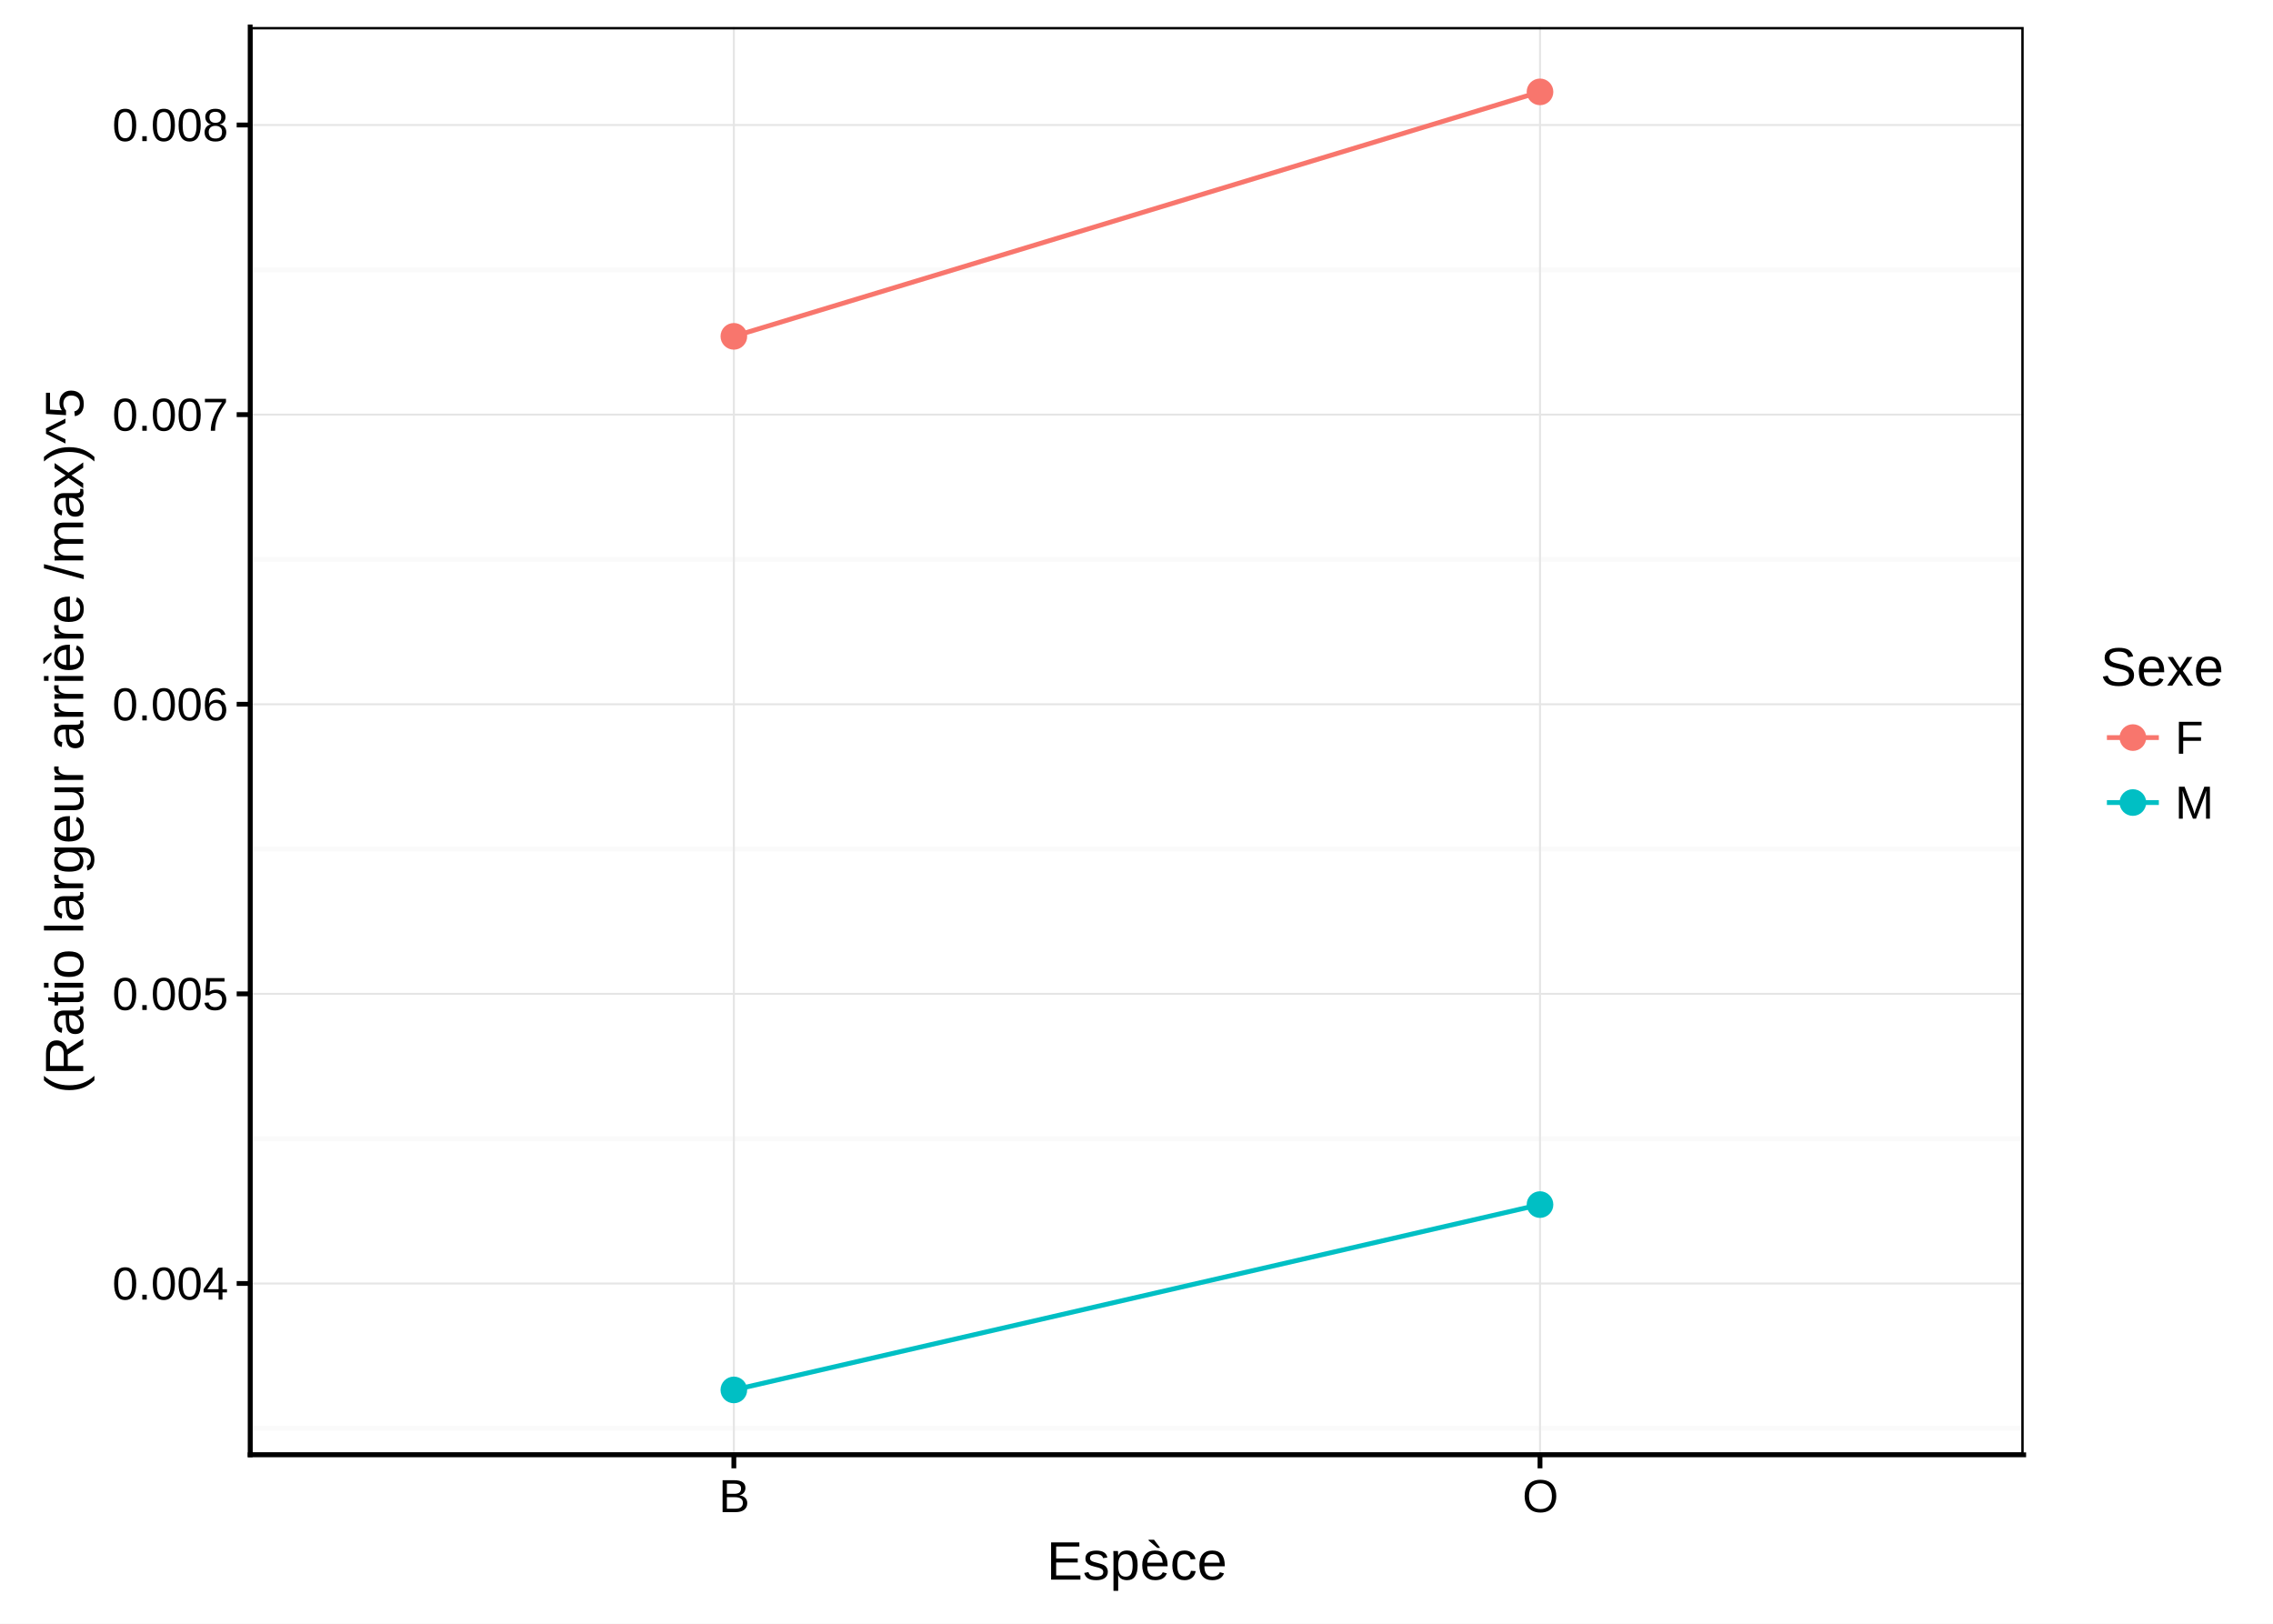
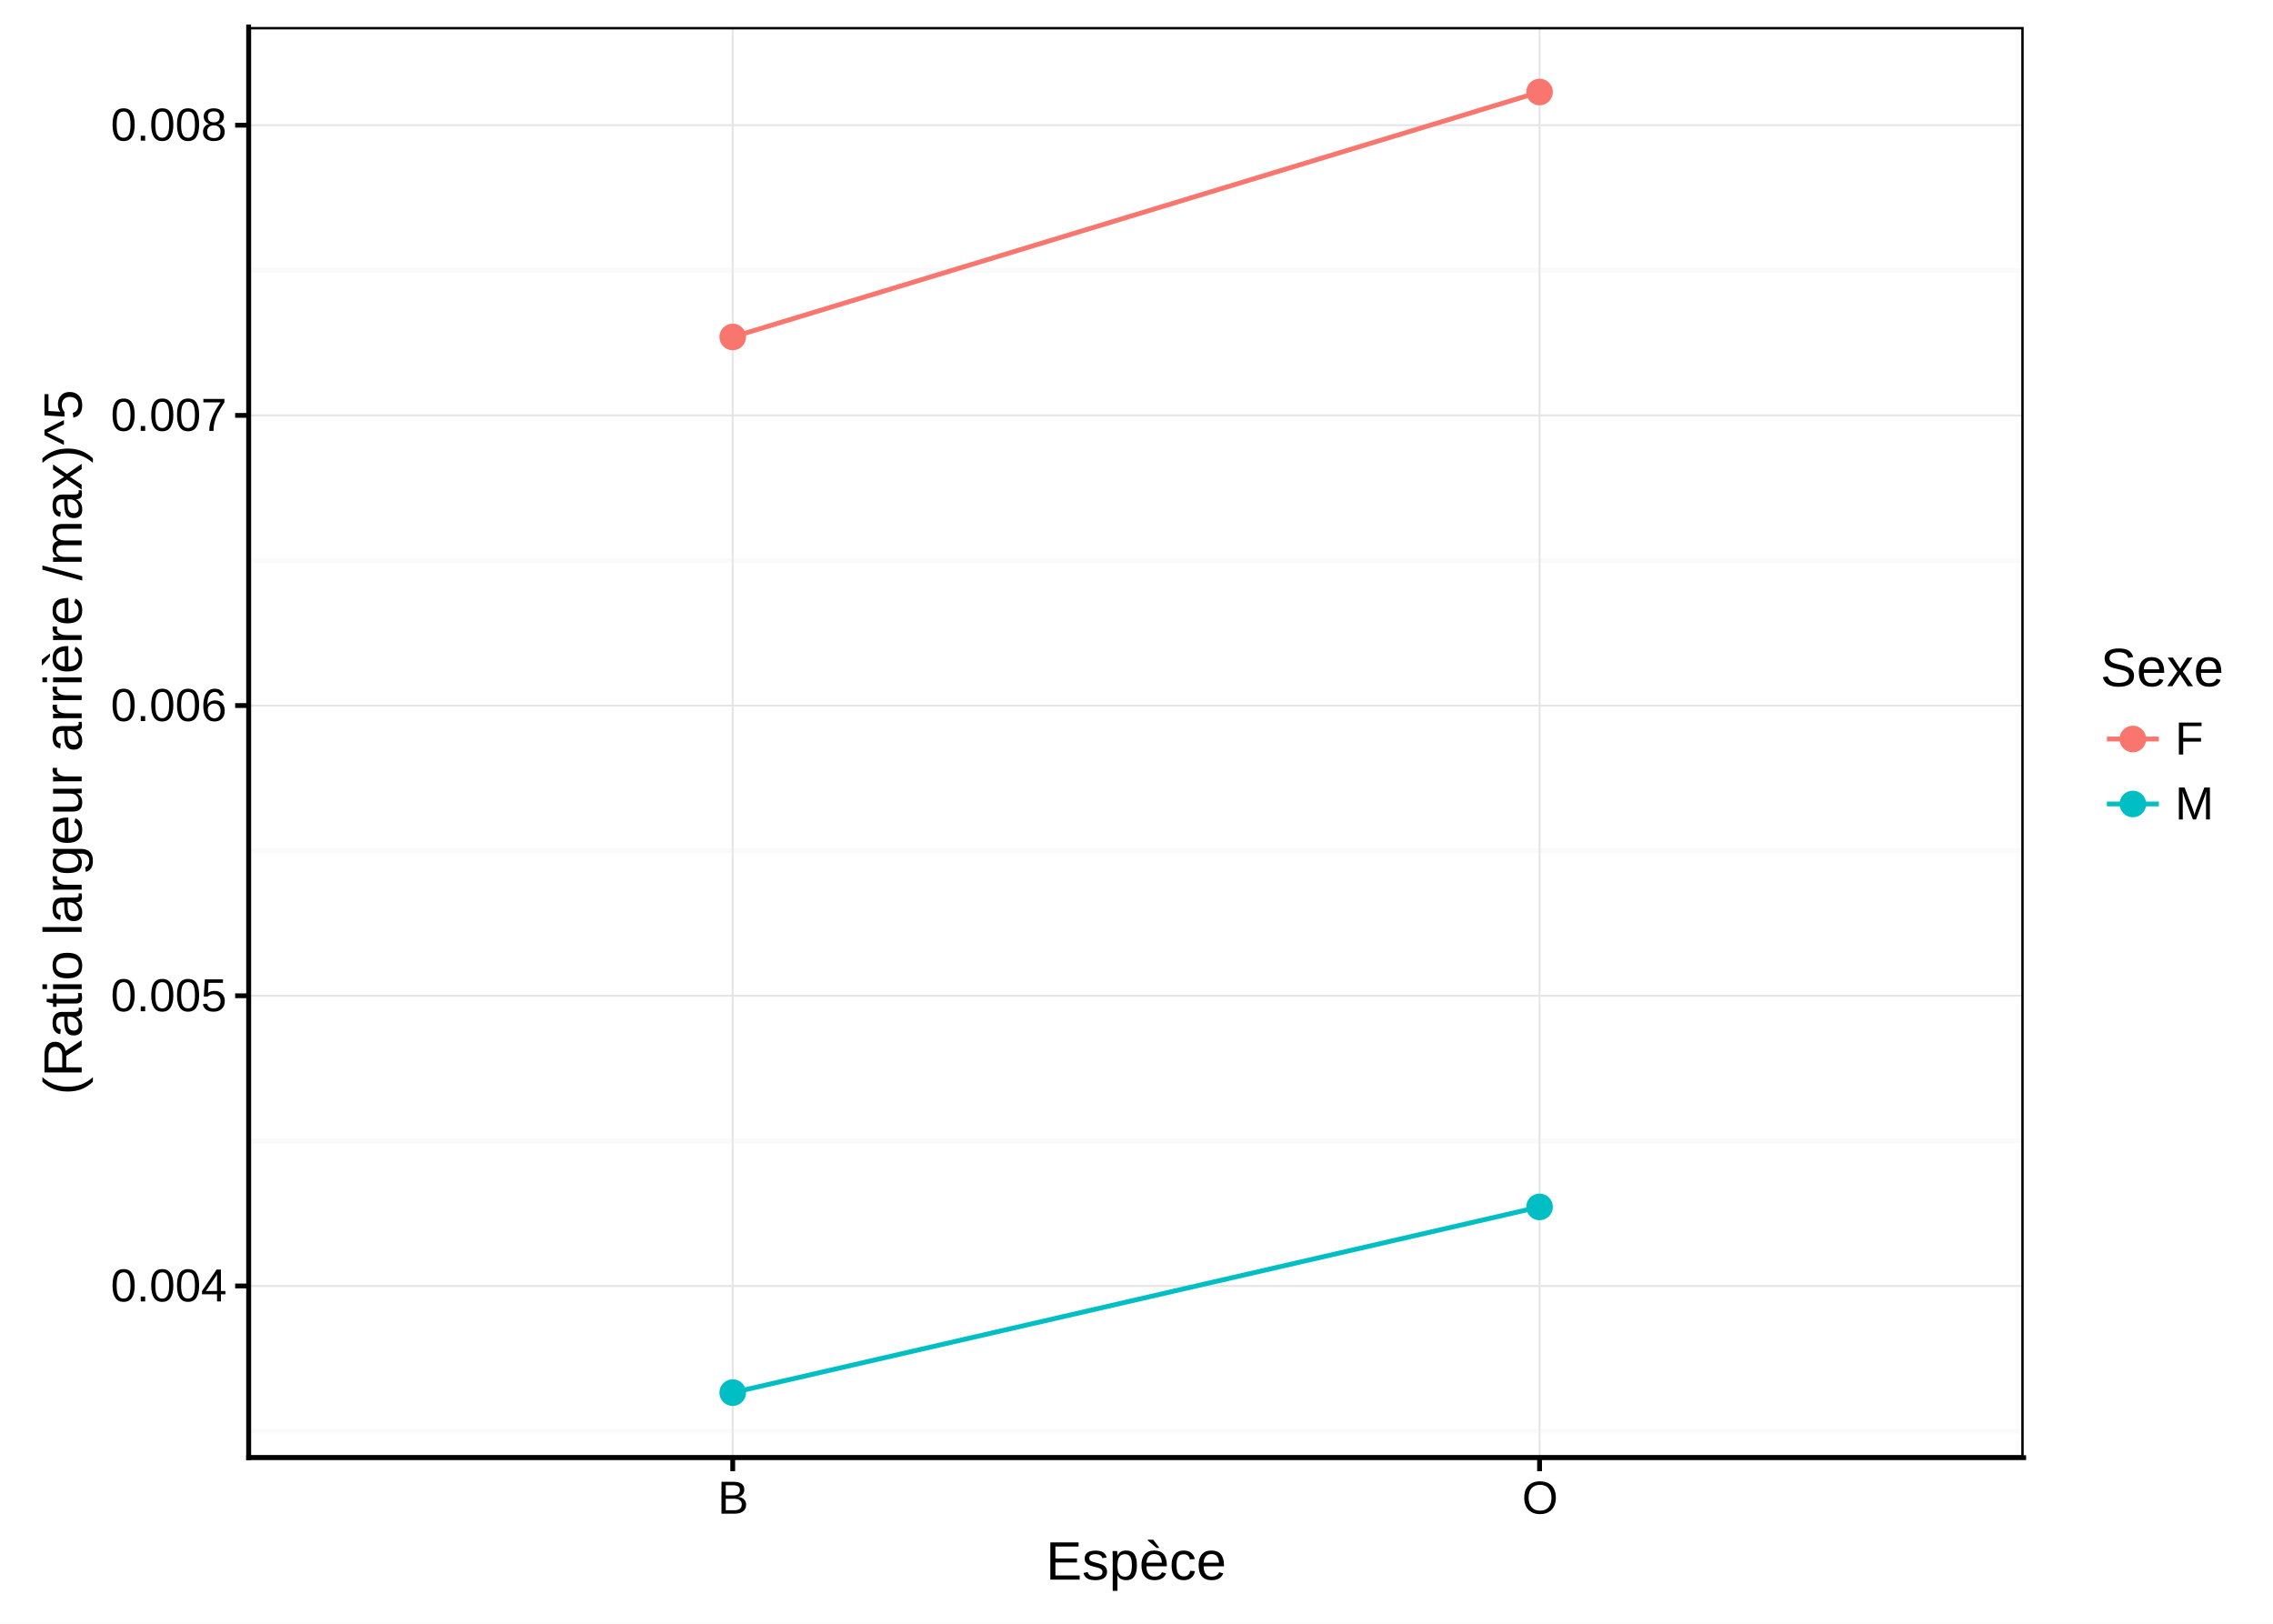
<svg xmlns="http://www.w3.org/2000/svg" viewBox="0 0 504.00 360.00">
  <defs>
    <style type="text/css">
    line, polyline, path, rect, circle {
      fill: none;
      stroke: #000000;
      stroke-linecap: round;
      stroke-linejoin: round;
      stroke-miterlimit: 10.00;
    }
  </style>
  </defs>
  <rect width="100%" height="100%" style="stroke: none; fill: #FFFFFF;" />
  <rect x="0.00" y="0.00" width="504.00" height="360.00" style="stroke-width: 0.00; stroke: none;" />
  <defs>
-     <clipPath id="cpNTUuNDcwMXw0NDguNzE3fDMyMi41NTR8NS45Nzc1OA==">
-       <rect x="55.47" y="5.98" width="393.25" height="316.58" />
+     <clipPath id="cpNTUuMTI2NHw0NDguNzE3fDMyMy4xNzl8NS45Nzc1OA==">
+       <rect x="55.13" y="5.98" width="393.59" height="317.20" />
    </clipPath>
  </defs>
-   <rect x="55.47" y="5.98" width="393.25" height="316.58" style="stroke-width: 0.00; stroke: none; fill: #FFFFFF;" clip-path="url(#cpNTUuNDcwMXw0NDguNzE3fDMyMi41NTR8NS45Nzc1OA==)" />
-   <polyline points="55.47,316.67 448.72,316.67 " style="stroke-width: 1.07; stroke: #FAFAFA; stroke-linecap: butt;" clip-path="url(#cpNTUuNDcwMXw0NDguNzE3fDMyMi41NTR8NS45Nzc1OA==)" />
-   <polyline points="55.47,252.46 448.72,252.46 " style="stroke-width: 1.07; stroke: #FAFAFA; stroke-linecap: butt;" clip-path="url(#cpNTUuNDcwMXw0NDguNzE3fDMyMi41NTR8NS45Nzc1OA==)" />
-   <polyline points="55.47,188.24 448.72,188.24 " style="stroke-width: 1.07; stroke: #FAFAFA; stroke-linecap: butt;" clip-path="url(#cpNTUuNDcwMXw0NDguNzE3fDMyMi41NTR8NS45Nzc1OA==)" />
-   <polyline points="55.47,124.03 448.72,124.03 " style="stroke-width: 1.07; stroke: #FAFAFA; stroke-linecap: butt;" clip-path="url(#cpNTUuNDcwMXw0NDguNzE3fDMyMi41NTR8NS45Nzc1OA==)" />
-   <polyline points="55.47,59.82 448.72,59.82 " style="stroke-width: 1.07; stroke: #FAFAFA; stroke-linecap: butt;" clip-path="url(#cpNTUuNDcwMXw0NDguNzE3fDMyMi41NTR8NS45Nzc1OA==)" />
-   <polyline points="55.47,284.56 448.72,284.56 " style="stroke-width: 0.43; stroke: #E5E5E5; stroke-linecap: butt;" clip-path="url(#cpNTUuNDcwMXw0NDguNzE3fDMyMi41NTR8NS45Nzc1OA==)" />
-   <polyline points="55.47,220.35 448.72,220.35 " style="stroke-width: 0.43; stroke: #E5E5E5; stroke-linecap: butt;" clip-path="url(#cpNTUuNDcwMXw0NDguNzE3fDMyMi41NTR8NS45Nzc1OA==)" />
-   <polyline points="55.47,156.14 448.72,156.14 " style="stroke-width: 0.43; stroke: #E5E5E5; stroke-linecap: butt;" clip-path="url(#cpNTUuNDcwMXw0NDguNzE3fDMyMi41NTR8NS45Nzc1OA==)" />
-   <polyline points="55.47,91.93 448.72,91.93 " style="stroke-width: 0.43; stroke: #E5E5E5; stroke-linecap: butt;" clip-path="url(#cpNTUuNDcwMXw0NDguNzE3fDMyMi41NTR8NS45Nzc1OA==)" />
-   <polyline points="55.47,27.71 448.72,27.71 " style="stroke-width: 0.43; stroke: #E5E5E5; stroke-linecap: butt;" clip-path="url(#cpNTUuNDcwMXw0NDguNzE3fDMyMi41NTR8NS45Nzc1OA==)" />
-   <polyline points="162.72,322.55 162.72,5.98 " style="stroke-width: 0.43; stroke: #E5E5E5; stroke-linecap: butt;" clip-path="url(#cpNTUuNDcwMXw0NDguNzE3fDMyMi41NTR8NS45Nzc1OA==)" />
-   <polyline points="341.47,322.55 341.47,5.98 " style="stroke-width: 0.43; stroke: #E5E5E5; stroke-linecap: butt;" clip-path="url(#cpNTUuNDcwMXw0NDguNzE3fDMyMi41NTR8NS45Nzc1OA==)" />
-   <polyline points="162.72,74.57 341.47,20.37 " style="stroke-width: 1.07; stroke: #F8766D; stroke-linecap: butt;" clip-path="url(#cpNTUuNDcwMXw0NDguNzE3fDMyMi41NTR8NS45Nzc1OA==)" />
-   <polyline points="162.72,308.16 341.47,267.07 " style="stroke-width: 1.07; stroke: #00BFC4; stroke-linecap: butt;" clip-path="url(#cpNTUuNDcwMXw0NDguNzE3fDMyMi41NTR8NS45Nzc1OA==)" />
-   <circle cx="162.72" cy="74.57" r="1.95pt" style="stroke-width: 0.71; stroke: #F8766D; fill: #F8766D;" clip-path="url(#cpNTUuNDcwMXw0NDguNzE3fDMyMi41NTR8NS45Nzc1OA==)" />
-   <circle cx="162.72" cy="308.16" r="1.95pt" style="stroke-width: 0.71; stroke: #00BFC4; fill: #00BFC4;" clip-path="url(#cpNTUuNDcwMXw0NDguNzE3fDMyMi41NTR8NS45Nzc1OA==)" />
-   <circle cx="341.47" cy="20.37" r="1.95pt" style="stroke-width: 0.71; stroke: #F8766D; fill: #F8766D;" clip-path="url(#cpNTUuNDcwMXw0NDguNzE3fDMyMi41NTR8NS45Nzc1OA==)" />
-   <circle cx="341.47" cy="267.07" r="1.95pt" style="stroke-width: 0.71; stroke: #00BFC4; fill: #00BFC4;" clip-path="url(#cpNTUuNDcwMXw0NDguNzE3fDMyMi41NTR8NS45Nzc1OA==)" />
-   <rect x="55.47" y="5.98" width="393.25" height="316.58" style="stroke-width: 1.07;" clip-path="url(#cpNTUuNDcwMXw0NDguNzE3fDMyMi41NTR8NS45Nzc1OA==)" />
+   <rect x="55.13" y="5.98" width="393.59" height="317.20" style="stroke-width: 0.00; stroke: none; fill: #FFFFFF;" clip-path="url(#cpNTUuMTI2NHw0NDguNzE3fDMyMy4xNzl8NS45Nzc1OA==)" />
+   <polyline points="55.13,317.28 448.72,317.28 " style="stroke-width: 1.07; stroke: #FAFAFA; stroke-linecap: butt;" clip-path="url(#cpNTUuMTI2NHw0NDguNzE3fDMyMy4xNzl8NS45Nzc1OA==)" />
+   <polyline points="55.13,252.94 448.72,252.94 " style="stroke-width: 1.07; stroke: #FAFAFA; stroke-linecap: butt;" clip-path="url(#cpNTUuMTI2NHw0NDguNzE3fDMyMy4xNzl8NS45Nzc1OA==)" />
+   <polyline points="55.13,188.60 448.72,188.60 " style="stroke-width: 1.07; stroke: #FAFAFA; stroke-linecap: butt;" clip-path="url(#cpNTUuMTI2NHw0NDguNzE3fDMyMy4xNzl8NS45Nzc1OA==)" />
+   <polyline points="55.13,124.27 448.72,124.27 " style="stroke-width: 1.07; stroke: #FAFAFA; stroke-linecap: butt;" clip-path="url(#cpNTUuMTI2NHw0NDguNzE3fDMyMy4xNzl8NS45Nzc1OA==)" />
+   <polyline points="55.13,59.93 448.72,59.93 " style="stroke-width: 1.07; stroke: #FAFAFA; stroke-linecap: butt;" clip-path="url(#cpNTUuMTI2NHw0NDguNzE3fDMyMy4xNzl8NS45Nzc1OA==)" />
+   <polyline points="55.13,285.11 448.72,285.11 " style="stroke-width: 0.43; stroke: #E5E5E5; stroke-linecap: butt;" clip-path="url(#cpNTUuMTI2NHw0NDguNzE3fDMyMy4xNzl8NS45Nzc1OA==)" />
+   <polyline points="55.13,220.77 448.72,220.77 " style="stroke-width: 0.43; stroke: #E5E5E5; stroke-linecap: butt;" clip-path="url(#cpNTUuMTI2NHw0NDguNzE3fDMyMy4xNzl8NS45Nzc1OA==)" />
+   <polyline points="55.13,156.43 448.72,156.43 " style="stroke-width: 0.43; stroke: #E5E5E5; stroke-linecap: butt;" clip-path="url(#cpNTUuMTI2NHw0NDguNzE3fDMyMy4xNzl8NS45Nzc1OA==)" />
+   <polyline points="55.13,92.10 448.72,92.10 " style="stroke-width: 0.43; stroke: #E5E5E5; stroke-linecap: butt;" clip-path="url(#cpNTUuMTI2NHw0NDguNzE3fDMyMy4xNzl8NS45Nzc1OA==)" />
+   <polyline points="55.13,27.76 448.72,27.76 " style="stroke-width: 0.43; stroke: #E5E5E5; stroke-linecap: butt;" clip-path="url(#cpNTUuMTI2NHw0NDguNzE3fDMyMy4xNzl8NS45Nzc1OA==)" />
+   <polyline points="162.47,323.18 162.47,5.98 " style="stroke-width: 0.43; stroke: #E5E5E5; stroke-linecap: butt;" clip-path="url(#cpNTUuMTI2NHw0NDguNzE3fDMyMy4xNzl8NS45Nzc1OA==)" />
+   <polyline points="341.37,323.18 341.37,5.98 " style="stroke-width: 0.43; stroke: #E5E5E5; stroke-linecap: butt;" clip-path="url(#cpNTUuMTI2NHw0NDguNzE3fDMyMy4xNzl8NS45Nzc1OA==)" />
+   <polyline points="162.47,74.71 341.37,20.40 " style="stroke-width: 1.07; stroke: #F8766D; stroke-linecap: butt;" clip-path="url(#cpNTUuMTI2NHw0NDguNzE3fDMyMy4xNzl8NS45Nzc1OA==)" />
+   <polyline points="162.47,308.76 341.37,267.59 " style="stroke-width: 1.07; stroke: #00BFC4; stroke-linecap: butt;" clip-path="url(#cpNTUuMTI2NHw0NDguNzE3fDMyMy4xNzl8NS45Nzc1OA==)" />
+   <circle cx="162.47" cy="74.71" r="1.95pt" style="stroke-width: 0.71; stroke: #F8766D; fill: #F8766D;" clip-path="url(#cpNTUuMTI2NHw0NDguNzE3fDMyMy4xNzl8NS45Nzc1OA==)" />
+   <circle cx="162.47" cy="308.76" r="1.95pt" style="stroke-width: 0.71; stroke: #00BFC4; fill: #00BFC4;" clip-path="url(#cpNTUuMTI2NHw0NDguNzE3fDMyMy4xNzl8NS45Nzc1OA==)" />
+   <circle cx="341.37" cy="20.40" r="1.95pt" style="stroke-width: 0.71; stroke: #F8766D; fill: #F8766D;" clip-path="url(#cpNTUuMTI2NHw0NDguNzE3fDMyMy4xNzl8NS45Nzc1OA==)" />
+   <circle cx="341.37" cy="267.59" r="1.95pt" style="stroke-width: 0.71; stroke: #00BFC4; fill: #00BFC4;" clip-path="url(#cpNTUuMTI2NHw0NDguNzE3fDMyMy4xNzl8NS45Nzc1OA==)" />
+   <rect x="55.13" y="5.98" width="393.59" height="317.20" style="stroke-width: 1.07;" clip-path="url(#cpNTUuMTI2NHw0NDguNzE3fDMyMy4xNzl8NS45Nzc1OA==)" />
  <defs>
    <clipPath id="cpMHw1MDR8MzYwfDA=">
      <rect x="0.00" y="0.00" width="504.00" height="360.00" />
    </clipPath>
  </defs>
-   <polyline points="55.47,322.55 55.47,5.98 " style="stroke-width: 1.07; stroke-linecap: square;" clip-path="url(#cpMHw1MDR8MzYwfDA=)" />
+   <polyline points="55.13,323.18 55.13,5.98 " style="stroke-width: 1.07; stroke-linecap: square;" clip-path="url(#cpMHw1MDR8MzYwfDA=)" />
  <g clip-path="url(#cpMHw1MDR8MzYwfDA=)">
-     <text x="24.90" y="288.14" style="font-size: 10.28px; font-family: Arial;" textLength="25.02px" lengthAdjust="spacingAndGlyphs">0.004</text>
+     <text x="24.55" y="288.55" style="font-size: 10.28px; font-family: Liberation Sans;" textLength="25.02px" lengthAdjust="spacingAndGlyphs">0.004</text>
  </g>
  <g clip-path="url(#cpMHw1MDR8MzYwfDA=)">
-     <text x="24.90" y="223.93" style="font-size: 10.28px; font-family: Arial;" textLength="25.02px" lengthAdjust="spacingAndGlyphs">0.005</text>
+     <text x="24.55" y="224.21" style="font-size: 10.28px; font-family: Liberation Sans;" textLength="25.02px" lengthAdjust="spacingAndGlyphs">0.005</text>
  </g>
  <g clip-path="url(#cpMHw1MDR8MzYwfDA=)">
-     <text x="24.90" y="159.72" style="font-size: 10.28px; font-family: Arial;" textLength="25.02px" lengthAdjust="spacingAndGlyphs">0.006</text>
+     <text x="24.55" y="159.87" style="font-size: 10.28px; font-family: Liberation Sans;" textLength="25.02px" lengthAdjust="spacingAndGlyphs">0.006</text>
  </g>
  <g clip-path="url(#cpMHw1MDR8MzYwfDA=)">
-     <text x="24.90" y="95.50" style="font-size: 10.28px; font-family: Arial;" textLength="25.02px" lengthAdjust="spacingAndGlyphs">0.007</text>
+     <text x="24.55" y="95.53" style="font-size: 10.28px; font-family: Liberation Sans;" textLength="25.02px" lengthAdjust="spacingAndGlyphs">0.007</text>
  </g>
  <g clip-path="url(#cpMHw1MDR8MzYwfDA=)">
-     <text x="24.90" y="31.29" style="font-size: 10.28px; font-family: Arial;" textLength="25.02px" lengthAdjust="spacingAndGlyphs">0.008</text>
+     <text x="24.55" y="31.19" style="font-size: 10.28px; font-family: Liberation Sans;" textLength="25.02px" lengthAdjust="spacingAndGlyphs">0.008</text>
  </g>
-   <polyline points="52.48,284.56 55.47,284.56 " style="stroke-width: 1.07; stroke-linecap: butt;" clip-path="url(#cpMHw1MDR8MzYwfDA=)" />
-   <polyline points="52.48,220.35 55.47,220.35 " style="stroke-width: 1.07; stroke-linecap: butt;" clip-path="url(#cpMHw1MDR8MzYwfDA=)" />
-   <polyline points="52.48,156.14 55.47,156.14 " style="stroke-width: 1.07; stroke-linecap: butt;" clip-path="url(#cpMHw1MDR8MzYwfDA=)" />
-   <polyline points="52.48,91.93 55.47,91.93 " style="stroke-width: 1.07; stroke-linecap: butt;" clip-path="url(#cpMHw1MDR8MzYwfDA=)" />
-   <polyline points="52.48,27.71 55.47,27.71 " style="stroke-width: 1.07; stroke-linecap: butt;" clip-path="url(#cpMHw1MDR8MzYwfDA=)" />
-   <polyline points="55.47,322.55 448.72,322.55 " style="stroke-width: 1.07; stroke-linecap: square;" clip-path="url(#cpMHw1MDR8MzYwfDA=)" />
-   <polyline points="162.72,325.54 162.72,322.55 " style="stroke-width: 1.07; stroke-linecap: butt;" clip-path="url(#cpMHw1MDR8MzYwfDA=)" />
-   <polyline points="341.47,325.54 341.47,322.55 " style="stroke-width: 1.07; stroke-linecap: butt;" clip-path="url(#cpMHw1MDR8MzYwfDA=)" />
+   <polyline points="52.14,285.11 55.13,285.11 " style="stroke-width: 1.07; stroke-linecap: butt;" clip-path="url(#cpMHw1MDR8MzYwfDA=)" />
+   <polyline points="52.14,220.77 55.13,220.77 " style="stroke-width: 1.07; stroke-linecap: butt;" clip-path="url(#cpMHw1MDR8MzYwfDA=)" />
+   <polyline points="52.14,156.43 55.13,156.43 " style="stroke-width: 1.07; stroke-linecap: butt;" clip-path="url(#cpMHw1MDR8MzYwfDA=)" />
+   <polyline points="52.14,92.10 55.13,92.10 " style="stroke-width: 1.07; stroke-linecap: butt;" clip-path="url(#cpMHw1MDR8MzYwfDA=)" />
+   <polyline points="52.14,27.76 55.13,27.76 " style="stroke-width: 1.07; stroke-linecap: butt;" clip-path="url(#cpMHw1MDR8MzYwfDA=)" />
+   <polyline points="55.13,323.18 448.72,323.18 " style="stroke-width: 1.07; stroke-linecap: square;" clip-path="url(#cpMHw1MDR8MzYwfDA=)" />
+   <polyline points="162.47,326.17 162.47,323.18 " style="stroke-width: 1.07; stroke-linecap: butt;" clip-path="url(#cpMHw1MDR8MzYwfDA=)" />
+   <polyline points="341.37,326.17 341.37,323.18 " style="stroke-width: 1.07; stroke-linecap: butt;" clip-path="url(#cpMHw1MDR8MzYwfDA=)" />
  <g clip-path="url(#cpMHw1MDR8MzYwfDA=)">
-     <text x="159.38" y="335.26" style="font-size: 10.28px; font-family: Arial;" textLength="6.67px" lengthAdjust="spacingAndGlyphs">B</text>
+     <text x="159.13" y="335.60" style="font-size: 10.28px; font-family: Liberation Sans;" textLength="6.67px" lengthAdjust="spacingAndGlyphs">B</text>
  </g>
  <g clip-path="url(#cpMHw1MDR8MzYwfDA=)">
-     <text x="337.58" y="335.26" style="font-size: 10.28px; font-family: Arial;" textLength="7.78px" lengthAdjust="spacingAndGlyphs">O</text>
+     <text x="337.49" y="335.60" style="font-size: 10.28px; font-family: Liberation Sans;" textLength="7.78px" lengthAdjust="spacingAndGlyphs">O</text>
  </g>
  <g clip-path="url(#cpMHw1MDR8MzYwfDA=)">
-     <text x="232.08" y="350.22" style="font-size: 12.00px; font-family: Arial;" textLength="40.03px" lengthAdjust="spacingAndGlyphs">Espèce</text>
+     <text x="231.91" y="350.22" style="font-size: 12.00px; font-family: Liberation Sans;" textLength="40.03px" lengthAdjust="spacingAndGlyphs">Espèce</text>
  </g>
  <g clip-path="url(#cpMHw1MDR8MzYwfDA=)">
-     <text transform="translate(18.45,242.44) rotate(-90)" style="font-size: 12.00px; font-family: Arial;" textLength="156.35px" lengthAdjust="spacingAndGlyphs">(Ratio largeur arrière /max)^5</text>
+     <text transform="translate(18.11,242.75) rotate(-90)" style="font-size: 12.00px; font-family: Liberation Sans;" textLength="156.35px" lengthAdjust="spacingAndGlyphs">(Ratio largeur arrière /max)^5</text>
  </g>
-   <rect x="460.06" y="137.73" width="37.97" height="53.07" style="stroke-width: 0.75; stroke: none; fill: #FFFFFF;" clip-path="url(#cpMHw1MDR8MzYwfDA=)" />
+   <rect x="460.06" y="138.04" width="37.97" height="53.07" style="stroke-width: 0.75; stroke: none; fill: #FFFFFF;" clip-path="url(#cpMHw1MDR8MzYwfDA=)" />
  <g clip-path="url(#cpMHw1MDR8MzYwfDA=)">
-     <text x="465.73" y="152.00" style="font-size: 12.00px; font-family: Arial;" textLength="27.35px" lengthAdjust="spacingAndGlyphs">Sexe</text>
+     <text x="465.73" y="152.14" style="font-size: 12.00px; font-family: Liberation Sans;" textLength="27.35px" lengthAdjust="spacingAndGlyphs">Sexe</text>
  </g>
-   <line x1="467.17" y1="163.53" x2="478.69" y2="163.53" style="stroke-width: 1.07; stroke: #F8766D; stroke-linecap: butt;" clip-path="url(#cpMHw1MDR8MzYwfDA=)" />
-   <circle cx="472.93" cy="163.53" r="1.95pt" style="stroke-width: 0.71; stroke: #F8766D; fill: #F8766D;" clip-path="url(#cpMHw1MDR8MzYwfDA=)" />
-   <line x1="467.17" y1="177.93" x2="478.69" y2="177.93" style="stroke-width: 1.07; stroke: #00BFC4; stroke-linecap: butt;" clip-path="url(#cpMHw1MDR8MzYwfDA=)" />
-   <circle cx="472.93" cy="177.93" r="1.95pt" style="stroke-width: 0.71; stroke: #00BFC4; fill: #00BFC4;" clip-path="url(#cpMHw1MDR8MzYwfDA=)" />
+   <line x1="467.17" y1="163.85" x2="478.69" y2="163.85" style="stroke-width: 1.07; stroke: #F8766D; stroke-linecap: butt;" clip-path="url(#cpMHw1MDR8MzYwfDA=)" />
+   <circle cx="472.93" cy="163.85" r="1.95pt" style="stroke-width: 0.71; stroke: #F8766D; fill: #F8766D;" clip-path="url(#cpMHw1MDR8MzYwfDA=)" />
+   <line x1="467.17" y1="178.25" x2="478.69" y2="178.25" style="stroke-width: 1.07; stroke: #00BFC4; stroke-linecap: butt;" clip-path="url(#cpMHw1MDR8MzYwfDA=)" />
+   <circle cx="472.93" cy="178.25" r="1.95pt" style="stroke-width: 0.71; stroke: #00BFC4; fill: #00BFC4;" clip-path="url(#cpMHw1MDR8MzYwfDA=)" />
  <g clip-path="url(#cpMHw1MDR8MzYwfDA=)">
-     <text x="482.29" y="167.11" style="font-size: 10.28px; font-family: Arial;" textLength="6.11px" lengthAdjust="spacingAndGlyphs">F</text>
+     <text x="482.29" y="167.28" style="font-size: 10.28px; font-family: Liberation Sans;" textLength="6.11px" lengthAdjust="spacingAndGlyphs">F</text>
  </g>
  <g clip-path="url(#cpMHw1MDR8MzYwfDA=)">
-     <text x="482.29" y="181.51" style="font-size: 10.28px; font-family: Arial;" textLength="8.33px" lengthAdjust="spacingAndGlyphs">M</text>
+     <text x="482.29" y="181.68" style="font-size: 10.28px; font-family: Liberation Sans;" textLength="8.33px" lengthAdjust="spacingAndGlyphs">M</text>
  </g>
</svg>
